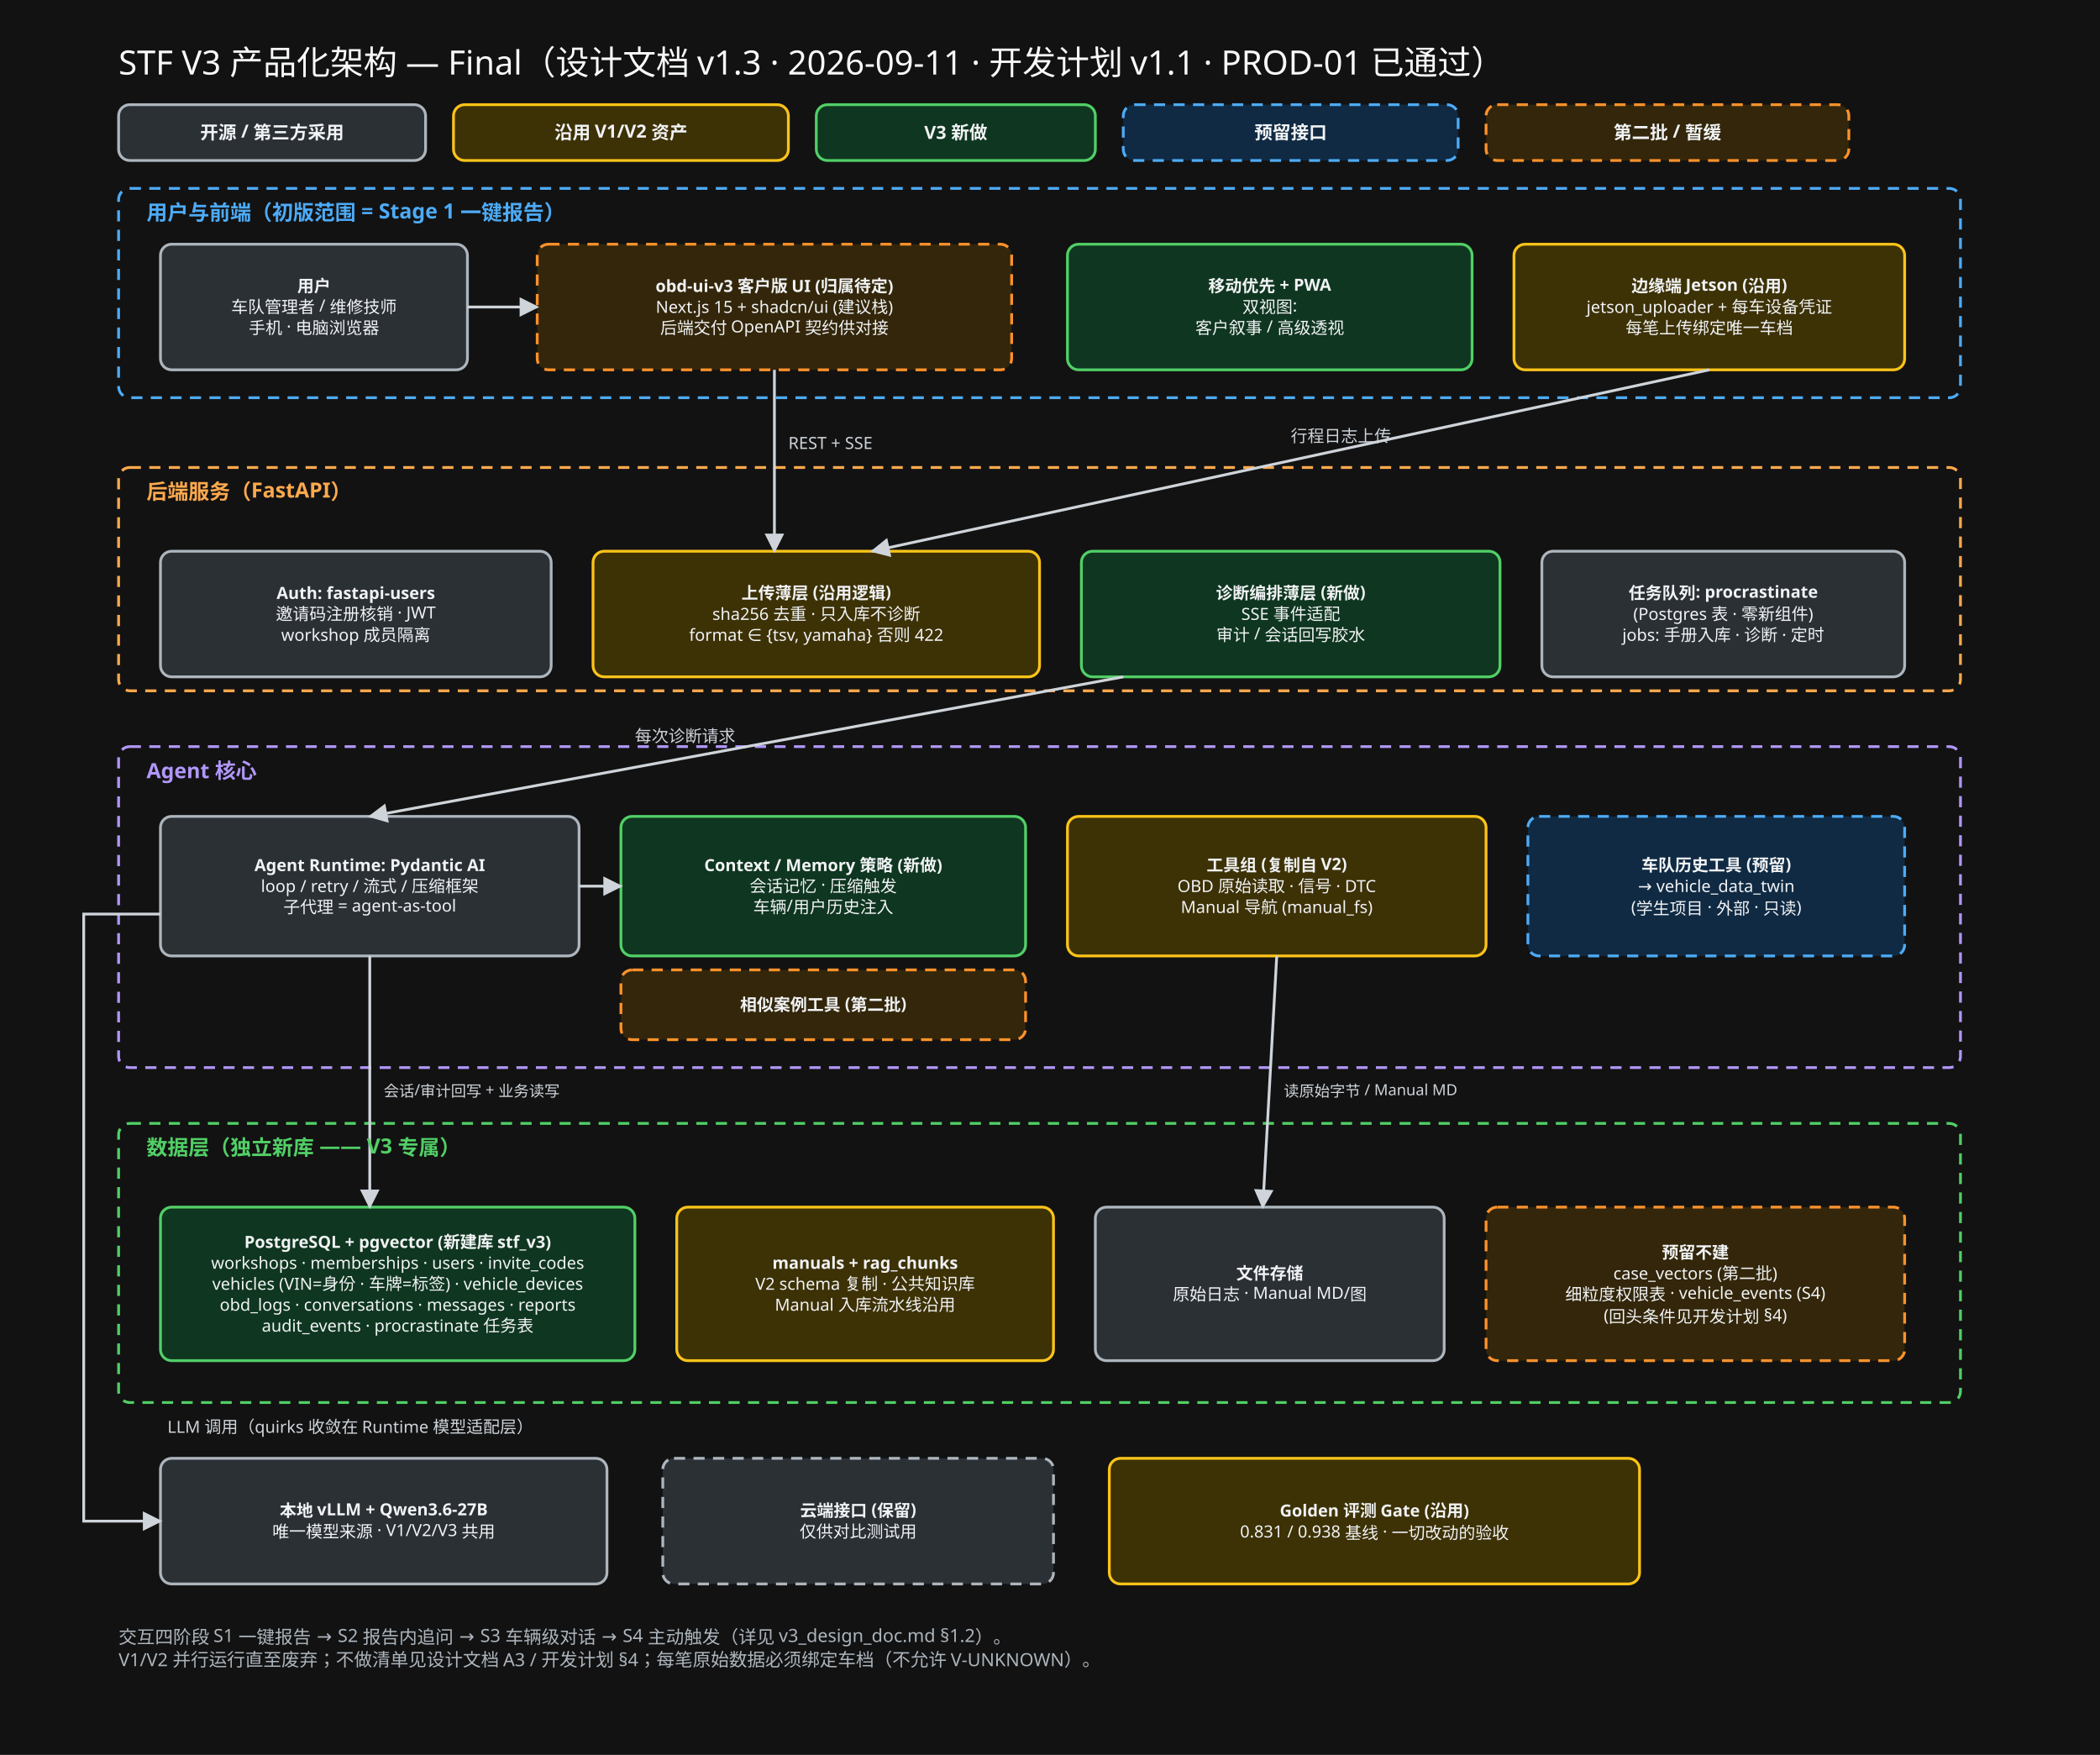
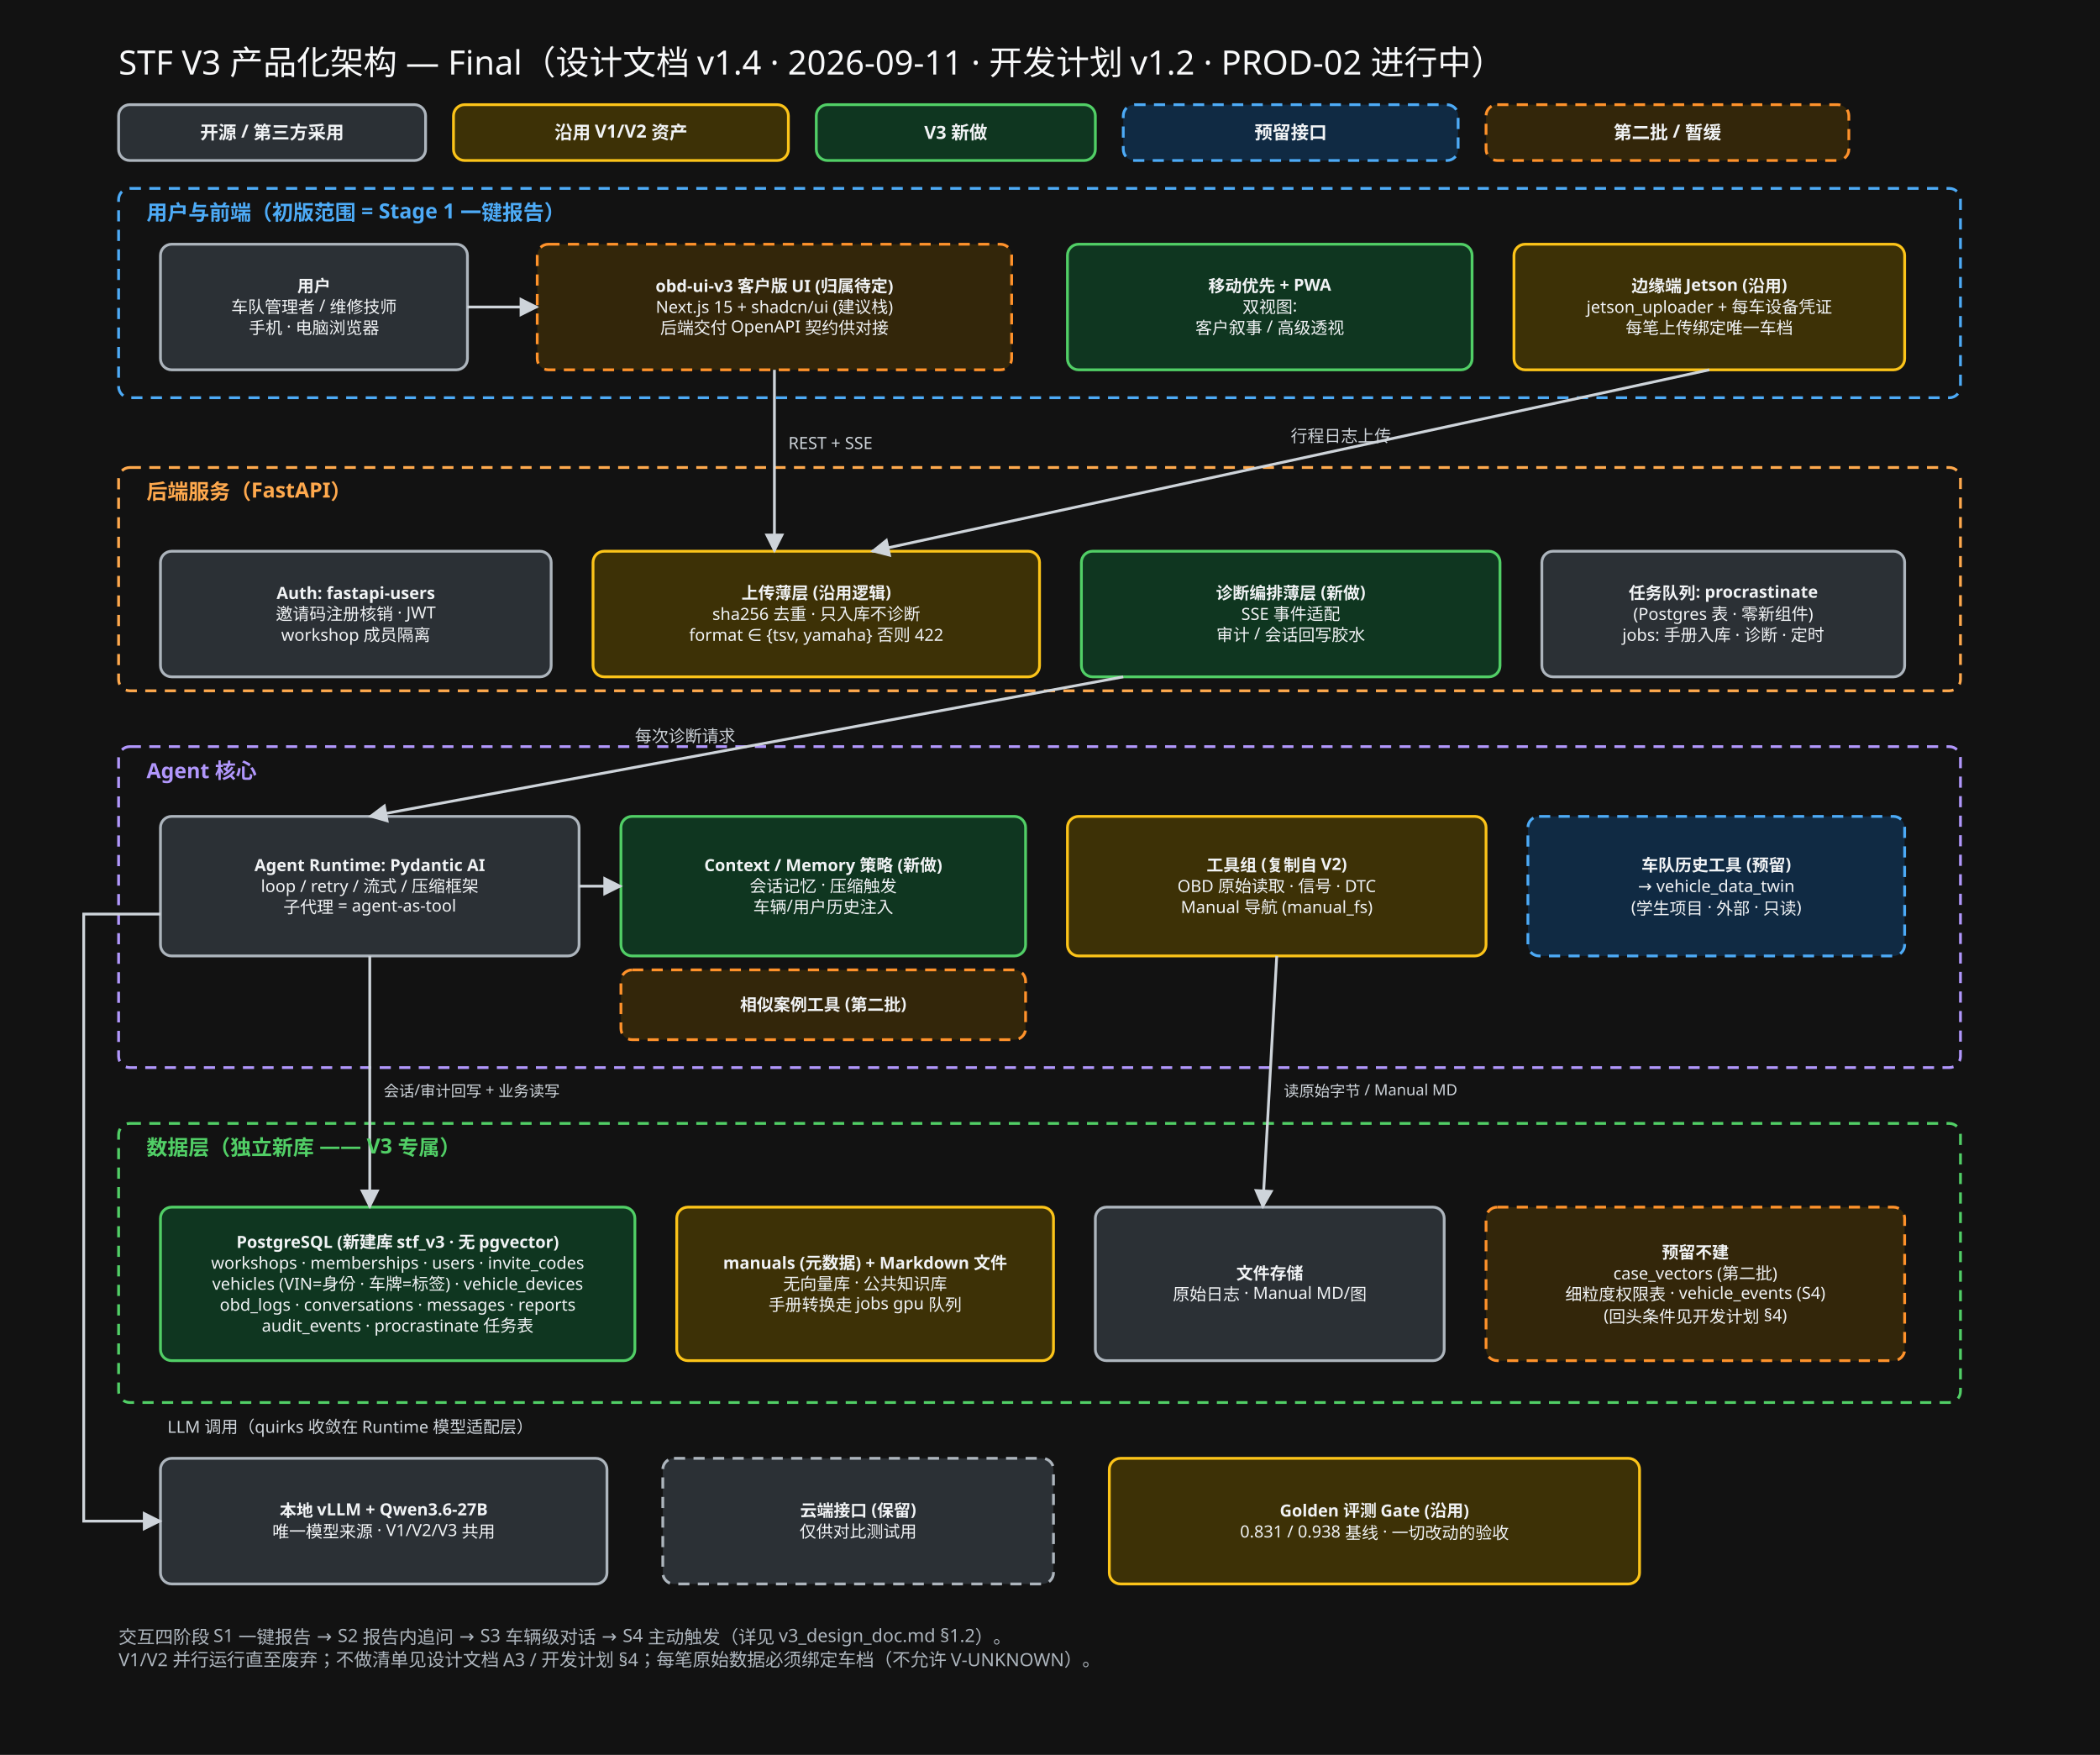
<svg xmlns="http://www.w3.org/2000/svg" viewBox="-25 -75 1505 1257.5" font-family="Segoe UI, Microsoft YaHei, sans-serif">
  <defs>
    <marker id="ah" viewBox="0 0 10 10" refX="9" refY="5" markerWidth="7" markerHeight="7" orient="auto-start-reverse">
      <path d="M0,0 L10,5 L0,10 z" fill="#ced4da" />
    </marker>
  </defs>
  <rect x="-25" y="-75" width="1505" height="1257.5" fill="#121212" />
  <rect x="60" y="0" width="220" height="40" rx="8" fill="#2b3035" stroke="#adb5bd" stroke-width="2" />
  <rect x="300" y="0" width="240" height="40" rx="8" fill="#3d3106" stroke="#fcc419" stroke-width="2" />
  <rect x="560" y="0" width="200" height="40" rx="8" fill="#0f3620" stroke="#51cf66" stroke-width="2" />
  <rect x="780" y="0" width="240" height="40" rx="8" fill="#102a43" stroke="#4dabf7" stroke-width="2" stroke-dasharray="8 6" />
  <rect x="1040" y="0" width="260" height="40" rx="8" fill="#33260a" stroke="#ff922b" stroke-width="2" stroke-dasharray="8 6" />
  <rect x="60" y="60" width="1320" height="150" rx="8" fill="transparent" stroke="#4dabf7" stroke-width="2" stroke-dasharray="8 6" />
  <rect x="90" y="100" width="220" height="90" rx="8" fill="#2b3035" stroke="#adb5bd" stroke-width="2" />
  <rect x="360" y="100" width="340" height="90" rx="8" fill="#33260a" stroke="#ff922b" stroke-width="2" stroke-dasharray="8 6" />
  <rect x="740" y="100" width="290" height="90" rx="8" fill="#0f3620" stroke="#51cf66" stroke-width="2" />
  <rect x="1060" y="100" width="280" height="90" rx="8" fill="#3d3106" stroke="#fcc419" stroke-width="2" />
  <rect x="60" y="260" width="1320" height="160" rx="8" fill="transparent" stroke="#ffa94d" stroke-width="2" stroke-dasharray="8 6" />
  <rect x="90" y="320" width="280" height="90" rx="8" fill="#2b3035" stroke="#adb5bd" stroke-width="2" />
  <rect x="400" y="320" width="320" height="90" rx="8" fill="#3d3106" stroke="#fcc419" stroke-width="2" />
  <rect x="750" y="320" width="300" height="90" rx="8" fill="#0f3620" stroke="#51cf66" stroke-width="2" />
  <rect x="1080" y="320" width="260" height="90" rx="8" fill="#2b3035" stroke="#adb5bd" stroke-width="2" />
  <rect x="60" y="460" width="1320" height="230" rx="8" fill="transparent" stroke="#b197fc" stroke-width="2" stroke-dasharray="8 6" />
  <rect x="90" y="510" width="300" height="100" rx="8" fill="#2b3035" stroke="#adb5bd" stroke-width="2" />
  <rect x="420" y="510" width="290" height="100" rx="8" fill="#0f3620" stroke="#51cf66" stroke-width="2" />
  <rect x="740" y="510" width="300" height="100" rx="8" fill="#3d3106" stroke="#fcc419" stroke-width="2" />
  <rect x="1070" y="510" width="270" height="100" rx="8" fill="#102a43" stroke="#4dabf7" stroke-width="2" stroke-dasharray="8 6" />
  <rect x="420" y="620" width="290" height="50" rx="8" fill="#33260a" stroke="#ff922b" stroke-width="2" stroke-dasharray="8 6" />
  <rect x="60" y="730" width="1320" height="200" rx="8" fill="transparent" stroke="#51cf66" stroke-width="2" stroke-dasharray="8 6" />
  <rect x="90" y="790" width="340" height="110" rx="8" fill="#0f3620" stroke="#51cf66" stroke-width="2" />
  <rect x="460" y="790" width="270" height="110" rx="8" fill="#3d3106" stroke="#fcc419" stroke-width="2" />
  <rect x="760" y="790" width="250" height="110" rx="8" fill="#2b3035" stroke="#adb5bd" stroke-width="2" />
  <rect x="1040" y="790" width="300" height="110" rx="8" fill="#33260a" stroke="#ff922b" stroke-width="2" stroke-dasharray="8 6" />
  <rect x="90" y="970" width="320" height="90" rx="8" fill="#2b3035" stroke="#adb5bd" stroke-width="2" />
  <rect x="450" y="970" width="280" height="90" rx="8" fill="#2b3035" stroke="#adb5bd" stroke-width="2" stroke-dasharray="8 6" />
  <rect x="770" y="970" width="380" height="90" rx="8" fill="#3d3106" stroke="#fcc419" stroke-width="2" />
  <polyline points="310,145 360,145" fill="none" stroke="#ced4da" stroke-width="2" marker-end="url(#ah)" />
  <polyline points="530,190 530,320" fill="none" stroke="#ced4da" stroke-width="2" marker-end="url(#ah)" />
  <polyline points="1200,190 600,320" fill="none" stroke="#ced4da" stroke-width="2" marker-end="url(#ah)" />
  <polyline points="780,410 240,510" fill="none" stroke="#ced4da" stroke-width="2" marker-end="url(#ah)" />
  <polyline points="390,560 420,560" fill="none" stroke="#ced4da" stroke-width="2" marker-end="url(#ah)" />
  <polyline points="240,610 240,790" fill="none" stroke="#ced4da" stroke-width="2" marker-end="url(#ah)" />
  <polyline points="890,610 880,790" fill="none" stroke="#ced4da" stroke-width="2" marker-end="url(#ah)" />
  <polyline points="90,580 35,580 35,1015 90,1015" fill="none" stroke="#ced4da" stroke-width="2" marker-end="url(#ah)" />
-   <text x="60" y="-21.60" font-size="24" fill="#f8f9fa">STF V3 产品化架构 — Final（设计文档 v1.3 · 2026-09-11 · 开发计划 v1.1 · PROD-01 已通过）</text>
+   <text x="60" y="-21.60" font-size="24" fill="#f8f9fa">STF V3 产品化架构 — Final（设计文档 v1.4 · 2026-09-11 · 开发计划 v1.2 · PROD-02 进行中）</text>
  <text x="170.0" y="24.55" text-anchor="middle" font-size="13" fill="#f1f3f5" font-weight="600">开源 / 第三方采用</text>
  <text x="420.0" y="24.55" text-anchor="middle" font-size="13" fill="#f1f3f5" font-weight="600">沿用 V1/V2 资产</text>
  <text x="660.0" y="24.55" text-anchor="middle" font-size="13" fill="#f1f3f5" font-weight="600">V3 新做</text>
  <text x="900.0" y="24.55" text-anchor="middle" font-size="13" fill="#f1f3f5" font-weight="600">预留接口</text>
  <text x="1170.0" y="24.55" text-anchor="middle" font-size="13" fill="#f1f3f5" font-weight="600">第二批 / 暂缓</text>
  <text x="80" y="82.62" font-size="15" fill="#4dabf7" font-weight="600">用户与前端（初版范围 = Stage 1 一键报告）</text>
  <text x="200.0" y="134.20" text-anchor="middle" font-size="12" fill="#f1f3f5" font-weight="600">用户</text>
  <text x="200.0" y="149.20" text-anchor="middle" font-size="12" fill="#f1f3f5">车队管理者 / 维修技师</text>
  <text x="200.0" y="164.20" text-anchor="middle" font-size="12" fill="#f1f3f5">手机 · 电脑浏览器</text>
  <text x="530.0" y="134.20" text-anchor="middle" font-size="12" fill="#f1f3f5" font-weight="600">obd-ui-v3 客户版 UI (归属待定)</text>
  <text x="530.0" y="149.20" text-anchor="middle" font-size="12" fill="#f1f3f5">Next.js 15 + shadcn/ui (建议栈)</text>
  <text x="530.0" y="164.20" text-anchor="middle" font-size="12" fill="#f1f3f5">后端交付 OpenAPI 契约供对接</text>
  <text x="885.0" y="134.20" text-anchor="middle" font-size="12" fill="#f1f3f5" font-weight="600">移动优先 + PWA</text>
  <text x="885.0" y="149.20" text-anchor="middle" font-size="12" fill="#f1f3f5">双视图:</text>
  <text x="885.0" y="164.20" text-anchor="middle" font-size="12" fill="#f1f3f5">客户叙事 / 高级透视</text>
  <text x="1200.0" y="134.20" text-anchor="middle" font-size="12" fill="#f1f3f5" font-weight="600">边缘端 Jetson (沿用)</text>
  <text x="1200.0" y="149.20" text-anchor="middle" font-size="12" fill="#f1f3f5">jetson_uploader + 每车设备凭证</text>
  <text x="1200.0" y="164.20" text-anchor="middle" font-size="12" fill="#f1f3f5">每笔上传绑定唯一车档</text>
  <text x="540" y="246.70" font-size="12" fill="#ced4da">REST + SSE</text>
  <text x="900" y="241.70" font-size="12" fill="#ced4da">行程日志上传</text>
  <text x="80" y="282.62" font-size="15" fill="#ffa94d" font-weight="600">后端服务（FastAPI）</text>
  <text x="230.0" y="354.20" text-anchor="middle" font-size="12" fill="#f1f3f5" font-weight="600">Auth: fastapi-users</text>
  <text x="230.0" y="369.20" text-anchor="middle" font-size="12" fill="#f1f3f5">邀请码注册核销 · JWT</text>
  <text x="230.0" y="384.20" text-anchor="middle" font-size="12" fill="#f1f3f5">workshop 成员隔离</text>
  <text x="560.0" y="354.20" text-anchor="middle" font-size="12" fill="#f1f3f5" font-weight="600">上传薄层 (沿用逻辑)</text>
  <text x="560.0" y="369.20" text-anchor="middle" font-size="12" fill="#f1f3f5">sha256 去重 · 只入库不诊断</text>
  <text x="560.0" y="384.20" text-anchor="middle" font-size="12" fill="#f1f3f5">format ∈ {tsv, yamaha} 否则 422</text>
  <text x="900.0" y="354.20" text-anchor="middle" font-size="12" fill="#f1f3f5" font-weight="600">诊断编排薄层 (新做)</text>
  <text x="900.0" y="369.20" text-anchor="middle" font-size="12" fill="#f1f3f5">SSE 事件适配</text>
  <text x="900.0" y="384.20" text-anchor="middle" font-size="12" fill="#f1f3f5">审计 / 会话回写胶水</text>
  <text x="1210.0" y="354.20" text-anchor="middle" font-size="12" fill="#f1f3f5" font-weight="600">任务队列: procrastinate</text>
  <text x="1210.0" y="369.20" text-anchor="middle" font-size="12" fill="#f1f3f5">(Postgres 表 · 零新组件)</text>
  <text x="1210.0" y="384.20" text-anchor="middle" font-size="12" fill="#f1f3f5">jobs: 手册入库 · 诊断 · 定时</text>
  <text x="430" y="456.70" font-size="12" fill="#ced4da">每次诊断请求</text>
  <text x="80" y="482.62" font-size="15" fill="#b197fc" font-weight="600">Agent 核心</text>
  <text x="240.0" y="549.20" text-anchor="middle" font-size="12" fill="#f1f3f5" font-weight="600">Agent Runtime: Pydantic AI</text>
  <text x="240.0" y="564.20" text-anchor="middle" font-size="12" fill="#f1f3f5">loop / retry / 流式 / 压缩框架</text>
  <text x="240.0" y="579.20" text-anchor="middle" font-size="12" fill="#f1f3f5">子代理 = agent-as-tool</text>
  <text x="565.0" y="549.20" text-anchor="middle" font-size="12" fill="#f1f3f5" font-weight="600">Context / Memory 策略 (新做)</text>
  <text x="565.0" y="564.20" text-anchor="middle" font-size="12" fill="#f1f3f5">会话记忆 · 压缩触发</text>
  <text x="565.0" y="579.20" text-anchor="middle" font-size="12" fill="#f1f3f5">车辆/用户历史注入</text>
  <text x="890.0" y="549.20" text-anchor="middle" font-size="12" fill="#f1f3f5" font-weight="600">工具组 (复制自 V2)</text>
  <text x="890.0" y="564.20" text-anchor="middle" font-size="12" fill="#f1f3f5">OBD 原始读取 · 信号 · DTC</text>
  <text x="890.0" y="579.20" text-anchor="middle" font-size="12" fill="#f1f3f5">Manual 导航 (manual_fs)</text>
  <text x="1205.0" y="549.20" text-anchor="middle" font-size="12" fill="#f1f3f5" font-weight="600">车队历史工具 (预留)</text>
  <text x="1205.0" y="564.20" text-anchor="middle" font-size="12" fill="#f1f3f5">→ vehicle_data_twin</text>
  <text x="1205.0" y="579.20" text-anchor="middle" font-size="12" fill="#f1f3f5">(学生项目 · 外部 · 只读)</text>
  <text x="565.0" y="649.20" text-anchor="middle" font-size="12" fill="#f1f3f5" font-weight="600">相似案例工具 (第二批)</text>
  <text x="80" y="752.62" font-size="15" fill="#51cf66" font-weight="600">数据层（独立新库 —— V3 专属）</text>
-   <text x="260.0" y="819.20" text-anchor="middle" font-size="12" fill="#f1f3f5" font-weight="600">PostgreSQL + pgvector (新建库 stf_v3)</text>
+   <text x="260.0" y="819.20" text-anchor="middle" font-size="12" fill="#f1f3f5" font-weight="600">PostgreSQL (新建库 stf_v3 · 无 pgvector)</text>
  <text x="260.0" y="834.20" text-anchor="middle" font-size="12" fill="#f1f3f5">workshops · memberships · users · invite_codes</text>
  <text x="260.0" y="849.20" text-anchor="middle" font-size="12" fill="#f1f3f5">vehicles (VIN=身份 · 车牌=标签) · vehicle_devices</text>
  <text x="260.0" y="864.20" text-anchor="middle" font-size="12" fill="#f1f3f5">obd_logs · conversations · messages · reports</text>
  <text x="260.0" y="879.20" text-anchor="middle" font-size="12" fill="#f1f3f5">audit_events · procrastinate 任务表</text>
-   <text x="595.0" y="834.20" text-anchor="middle" font-size="12" fill="#f1f3f5" font-weight="600">manuals + rag_chunks</text>
-   <text x="595.0" y="849.20" text-anchor="middle" font-size="12" fill="#f1f3f5">V2 schema 复制 · 公共知识库</text>
-   <text x="595.0" y="864.20" text-anchor="middle" font-size="12" fill="#f1f3f5">Manual 入库流水线沿用</text>
+   <text x="595.0" y="834.20" text-anchor="middle" font-size="12" fill="#f1f3f5" font-weight="600">manuals (元数据) + Markdown 文件</text>
+   <text x="595.0" y="849.20" text-anchor="middle" font-size="12" fill="#f1f3f5">无向量库 · 公共知识库</text>
+   <text x="595.0" y="864.20" text-anchor="middle" font-size="12" fill="#f1f3f5">手册转换走 jobs gpu 队列</text>
  <text x="885.0" y="841.70" text-anchor="middle" font-size="12" fill="#f1f3f5" font-weight="600">文件存储</text>
  <text x="885.0" y="856.70" text-anchor="middle" font-size="12" fill="#f1f3f5">原始日志 · Manual MD/图</text>
  <text x="1190.0" y="826.70" text-anchor="middle" font-size="12" fill="#f1f3f5" font-weight="600">预留不建</text>
  <text x="1190.0" y="841.70" text-anchor="middle" font-size="12" fill="#f1f3f5">case_vectors (第二批)</text>
  <text x="1190.0" y="856.70" text-anchor="middle" font-size="12" fill="#f1f3f5">细粒度权限表 · vehicle_events (S4)</text>
  <text x="1190.0" y="871.70" text-anchor="middle" font-size="12" fill="#f1f3f5">(回头条件见开发计划 §4)</text>
  <text x="250" y="710.73" font-size="11" fill="#ced4da">会话/审计回写 + 业务读写</text>
  <text x="895" y="710.73" font-size="11" fill="#ced4da">读原始字节 / Manual MD</text>
  <text x="250.0" y="1011.70" text-anchor="middle" font-size="12" fill="#f1f3f5" font-weight="600">本地 vLLM + Qwen3.6-27B</text>
  <text x="250.0" y="1026.70" text-anchor="middle" font-size="12" fill="#f1f3f5">唯一模型来源 · V1/V2/V3 共用</text>
  <text x="590.0" y="1011.70" text-anchor="middle" font-size="12" fill="#f1f3f5" font-weight="600">云端接口 (保留)</text>
  <text x="590.0" y="1026.70" text-anchor="middle" font-size="12" fill="#f1f3f5">仅供对比测试用</text>
  <text x="960.0" y="1011.70" text-anchor="middle" font-size="12" fill="#f1f3f5" font-weight="600">Golden 评测 Gate (沿用)</text>
  <text x="960.0" y="1026.70" text-anchor="middle" font-size="12" fill="#f1f3f5">0.831 / 0.938 基线 · 一切改动的验收</text>
  <text x="95" y="951.70" font-size="12" fill="#ced4da">LLM 调用（quirks 收敛在 Runtime 模型适配层）</text>
  <text x="60" y="1102.67" font-size="13" fill="#adb5bd">交互四阶段 S1 一键报告 → S2 报告内追问 → S3 车辆级对话 → S4 主动触发（详见 v3_design_doc.md §1.2）。</text>
  <text x="60" y="1118.92" font-size="13" fill="#adb5bd">V1/V2 并行运行直至废弃；不做清单见设计文档 A3 / 开发计划 §4；每笔原始数据必须绑定车档（不允许 V-UNKNOWN）。</text>
</svg>
